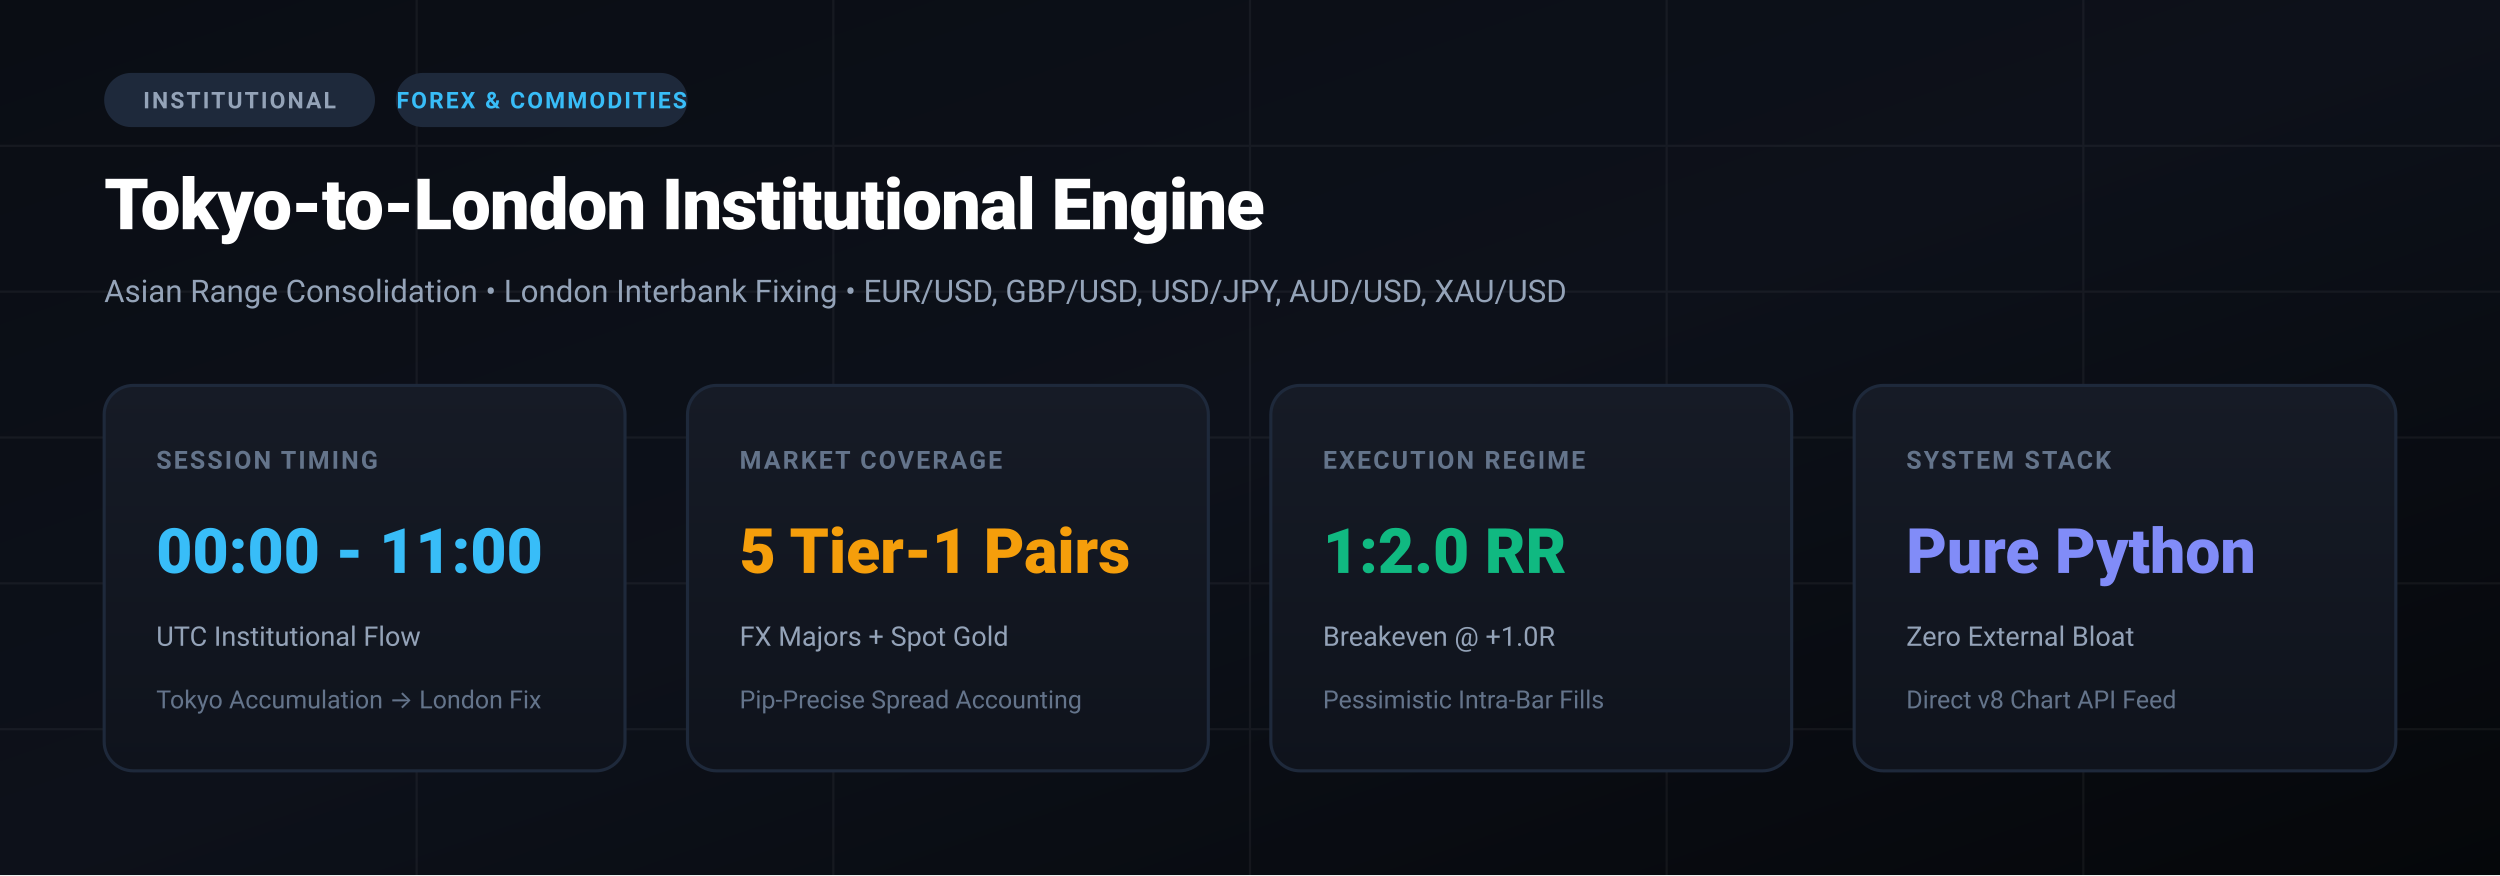
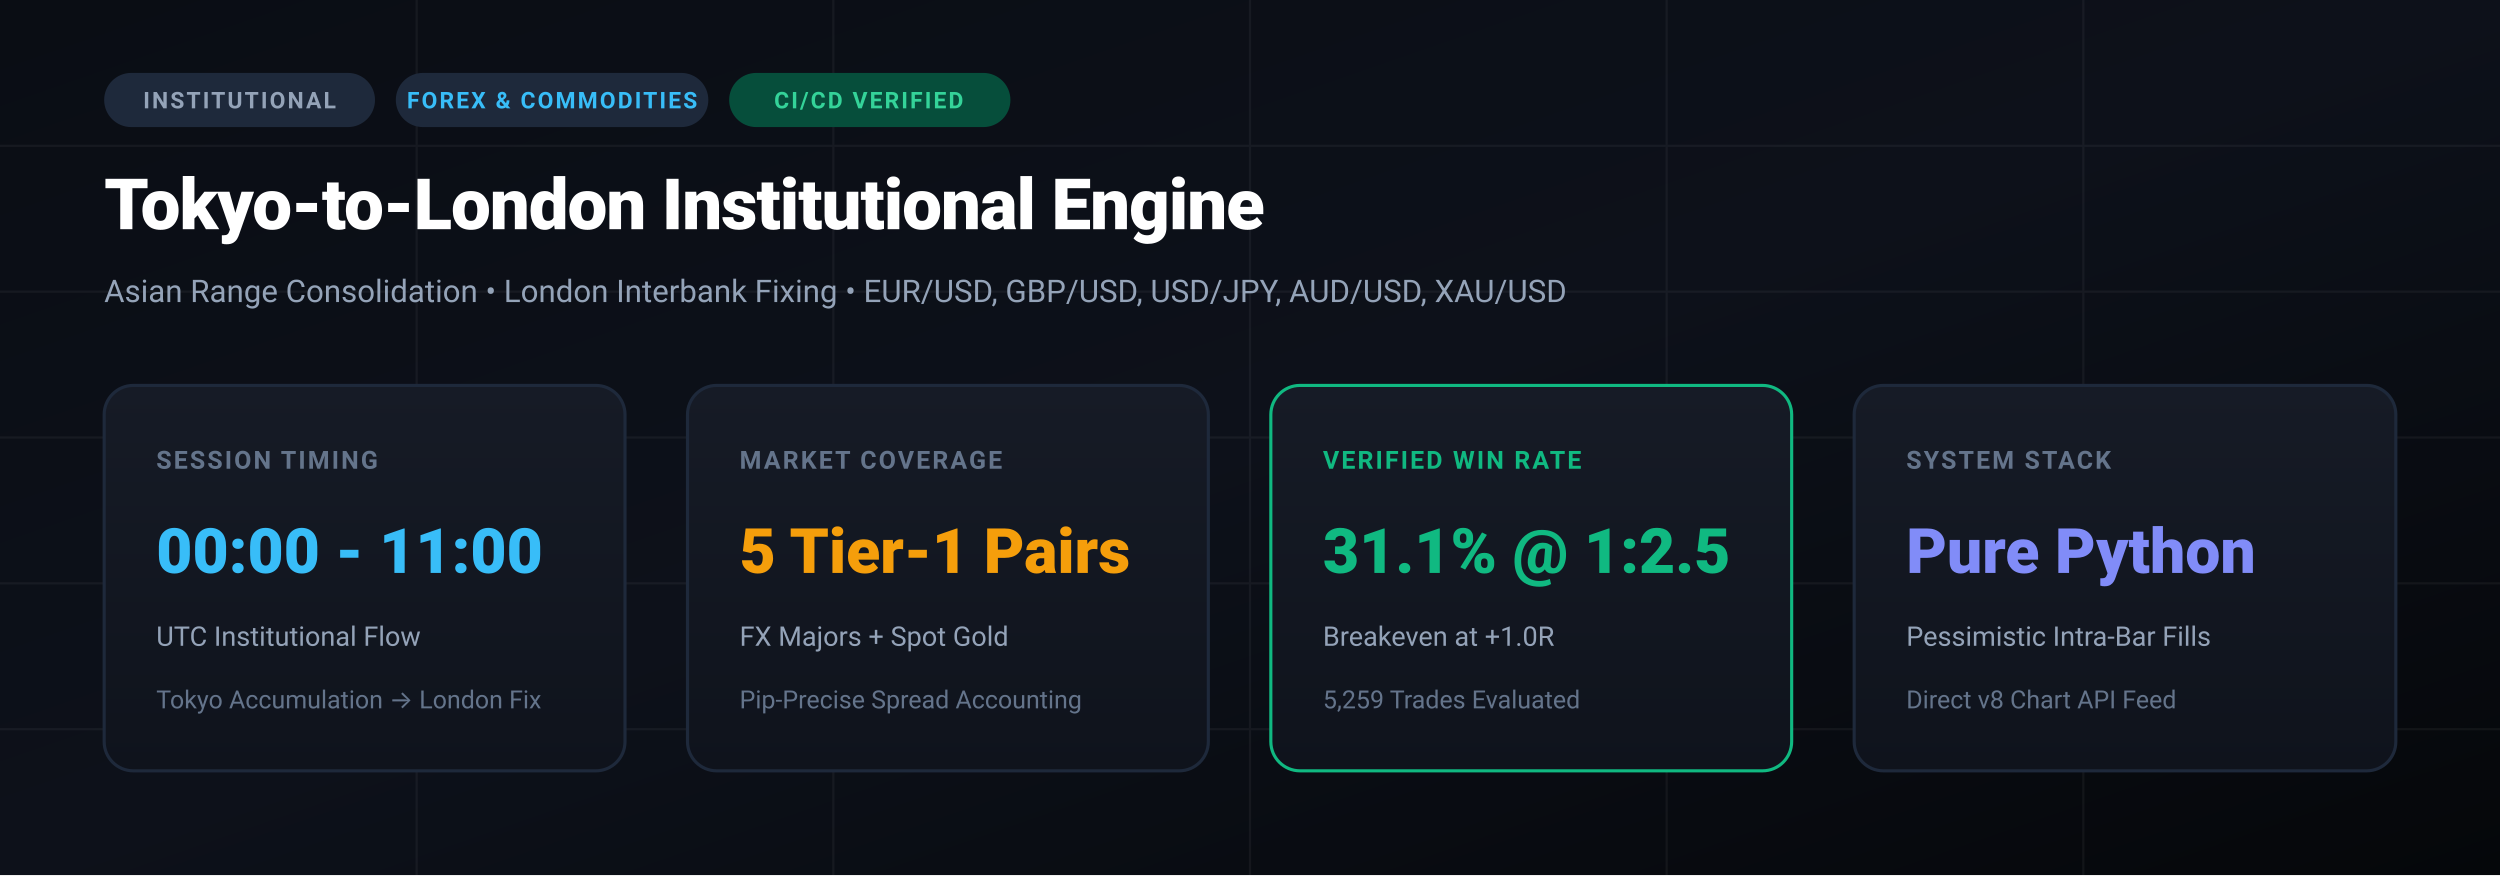
<svg xmlns="http://www.w3.org/2000/svg" viewBox="0 0 1200 420" width="100%" height="100%">
  <defs>
    <linearGradient id="bg" x1="0%" y1="0%" x2="100%" y2="100%">
      <stop offset="0%" stop-color="#0a0d14" />
      <stop offset="50%" stop-color="#0d111a" />
      <stop offset="100%" stop-color="#05070a" />
    </linearGradient>
    <linearGradient id="goldGrad" x1="0%" y1="0%" x2="100%" y2="0%">
      <stop offset="0%" stop-color="#F59E0B" />
      <stop offset="100%" stop-color="#D97706" />
    </linearGradient>
    <linearGradient id="blueGrad" x1="0%" y1="0%" x2="100%" y2="0%">
      <stop offset="0%" stop-color="#3B82F6" />
      <stop offset="100%" stop-color="#1D4ED8" />
    </linearGradient>
    <linearGradient id="cardBg" x1="0%" y1="0%" x2="0%" y2="100%">
      <stop offset="0%" stop-color="#161b26" />
      <stop offset="100%" stop-color="#0f131c" />
    </linearGradient>
  </defs>
  <rect width="1200" height="420" fill="url(#bg)" />
  <g opacity="0.05" stroke="#FFFFFF" stroke-width="1">
    <line x1="0" y1="70" x2="1200" y2="70" />
    <line x1="0" y1="140" x2="1200" y2="140" />
    <line x1="0" y1="210" x2="1200" y2="210" />
    <line x1="0" y1="280" x2="1200" y2="280" />
    <line x1="0" y1="350" x2="1200" y2="350" />
    <line x1="200" y1="0" x2="200" y2="420" />
    <line x1="400" y1="0" x2="400" y2="420" />
    <line x1="600" y1="0" x2="600" y2="420" />
    <line x1="800" y1="0" x2="800" y2="420" />
    <line x1="1000" y1="0" x2="1000" y2="420" />
  </g>
  <rect x="50" y="35" width="130" height="26" rx="13" fill="#1E293B" />
  <text x="115" y="52" fill="#94A3B8" font-family="-apple-system, BlinkMacSystemFont, 'Segoe UI', Roboto, sans-serif" font-size="11" font-weight="600" text-anchor="middle" letter-spacing="1">INSTITUTIONAL</text>
-   <rect x="190" y="35" width="140" height="26" rx="13" fill="#1E293B" />
-   <text x="260" y="52" fill="#38BDF8" font-family="-apple-system, BlinkMacSystemFont, 'Segoe UI', Roboto, sans-serif" font-size="11" font-weight="600" text-anchor="middle" letter-spacing="1">FOREX &amp; COMMODITIES</text>
+   <rect x="190" y="35" width="150" height="26" rx="13" fill="#1E293B" />
+   <text x="265" y="52" fill="#38BDF8" font-family="-apple-system, BlinkMacSystemFont, 'Segoe UI', Roboto, sans-serif" font-size="11" font-weight="600" text-anchor="middle" letter-spacing="1">FOREX &amp; COMMODITIES</text>
+   <rect x="350" y="35" width="135" height="26" rx="13" fill="#064E3B" />
+   <text x="417" y="52" fill="#34D399" font-family="-apple-system, BlinkMacSystemFont, 'Segoe UI', Roboto, sans-serif" font-size="11" font-weight="700" text-anchor="middle" letter-spacing="1">CI/CD VERIFIED</text>
  <text x="50" y="110" fill="#FFFFFF" font-family="-apple-system, BlinkMacSystemFont, 'Segoe UI', Roboto, sans-serif" font-size="34" font-weight="800" letter-spacing="-0.5">
    Tokyo-to-London Institutional Engine
  </text>
  <text x="50" y="145" fill="#94A3B8" font-family="-apple-system, BlinkMacSystemFont, 'Segoe UI', Roboto, sans-serif" font-size="15" font-weight="400">
    Asian Range Consolidation • London Interbank Fixing • EUR/USD, GBP/USD, USD/JPY, AUD/USD, XAU/USD
  </text>
  <rect x="50" y="185" width="250" height="185" rx="14" fill="url(#cardBg)" stroke="#1E293B" stroke-width="1.5" />
  <text x="75" y="225" fill="#64748B" font-family="-apple-system, BlinkMacSystemFont, 'Segoe UI', Roboto, sans-serif" font-size="12" font-weight="600" letter-spacing="1">SESSION TIMING</text>
  <text x="75" y="275" fill="#38BDF8" font-family="-apple-system, BlinkMacSystemFont, 'Segoe UI', Roboto, sans-serif" font-size="30" font-weight="800">00:00 - 11:00</text>
  <text x="75" y="310" fill="#94A3B8" font-family="-apple-system, BlinkMacSystemFont, 'Segoe UI', Roboto, sans-serif" font-size="13">UTC Institutional Flow</text>
  <text x="75" y="340" fill="#64748B" font-family="-apple-system, BlinkMacSystemFont, 'Segoe UI', Roboto, sans-serif" font-size="12">Tokyo Accumulation → London Fix</text>
  <rect x="330" y="185" width="250" height="185" rx="14" fill="url(#cardBg)" stroke="#1E293B" stroke-width="1.5" />
  <text x="355" y="225" fill="#64748B" font-family="-apple-system, BlinkMacSystemFont, 'Segoe UI', Roboto, sans-serif" font-size="12" font-weight="600" letter-spacing="1">MARKET COVERAGE</text>
  <text x="355" y="275" fill="#F59E0B" font-family="-apple-system, BlinkMacSystemFont, 'Segoe UI', Roboto, sans-serif" font-size="30" font-weight="800">5 Tier-1 Pairs</text>
  <text x="355" y="310" fill="#94A3B8" font-family="-apple-system, BlinkMacSystemFont, 'Segoe UI', Roboto, sans-serif" font-size="13">FX Majors + Spot Gold</text>
  <text x="355" y="340" fill="#64748B" font-family="-apple-system, BlinkMacSystemFont, 'Segoe UI', Roboto, sans-serif" font-size="12">Pip-Precise Spread Accounting</text>
-   <rect x="610" y="185" width="250" height="185" rx="14" fill="url(#cardBg)" stroke="#1E293B" stroke-width="1.5" />
-   <text x="635" y="225" fill="#64748B" font-family="-apple-system, BlinkMacSystemFont, 'Segoe UI', Roboto, sans-serif" font-size="12" font-weight="600" letter-spacing="1">EXECUTION REGIME</text>
-   <text x="635" y="275" fill="#10B981" font-family="-apple-system, BlinkMacSystemFont, 'Segoe UI', Roboto, sans-serif" font-size="30" font-weight="800">1:2.0 RR</text>
-   <text x="635" y="310" fill="#94A3B8" font-family="-apple-system, BlinkMacSystemFont, 'Segoe UI', Roboto, sans-serif" font-size="13">Breakeven @ +1.0R</text>
-   <text x="635" y="340" fill="#64748B" font-family="-apple-system, BlinkMacSystemFont, 'Segoe UI', Roboto, sans-serif" font-size="12">Pessimistic Intra-Bar Fills</text>
+   <rect x="610" y="185" width="250" height="185" rx="14" fill="url(#cardBg)" stroke="#10B981" stroke-width="1.5" />
+   <text x="635" y="225" fill="#10B981" font-family="-apple-system, BlinkMacSystemFont, 'Segoe UI', Roboto, sans-serif" font-size="12" font-weight="700" letter-spacing="1">VERIFIED WIN RATE</text>
+   <text x="635" y="275" fill="#10B981" font-family="-apple-system, BlinkMacSystemFont, 'Segoe UI', Roboto, sans-serif" font-size="30" font-weight="800">31.1% @ 1:2.5</text>
+   <text x="635" y="310" fill="#94A3B8" font-family="-apple-system, BlinkMacSystemFont, 'Segoe UI', Roboto, sans-serif" font-size="13">Breakeven at +1.0R</text>
+   <text x="635" y="340" fill="#64748B" font-family="-apple-system, BlinkMacSystemFont, 'Segoe UI', Roboto, sans-serif" font-size="12">5,259 Trades Evaluated</text>
  <rect x="890" y="185" width="260" height="185" rx="14" fill="url(#cardBg)" stroke="#1E293B" stroke-width="1.5" />
  <text x="915" y="225" fill="#64748B" font-family="-apple-system, BlinkMacSystemFont, 'Segoe UI', Roboto, sans-serif" font-size="12" font-weight="600" letter-spacing="1">SYSTEM STACK</text>
  <text x="915" y="275" fill="#818CF8" font-family="-apple-system, BlinkMacSystemFont, 'Segoe UI', Roboto, sans-serif" font-size="30" font-weight="800">Pure Python</text>
-   <text x="915" y="310" fill="#94A3B8" font-family="-apple-system, BlinkMacSystemFont, 'Segoe UI', Roboto, sans-serif" font-size="13">Zero External Bloat</text>
+   <text x="915" y="310" fill="#94A3B8" font-family="-apple-system, BlinkMacSystemFont, 'Segoe UI', Roboto, sans-serif" font-size="13">Pessimistic Intra-Bar Fills</text>
  <text x="915" y="340" fill="#64748B" font-family="-apple-system, BlinkMacSystemFont, 'Segoe UI', Roboto, sans-serif" font-size="12">Direct v8 Chart API Feed</text>
</svg>
